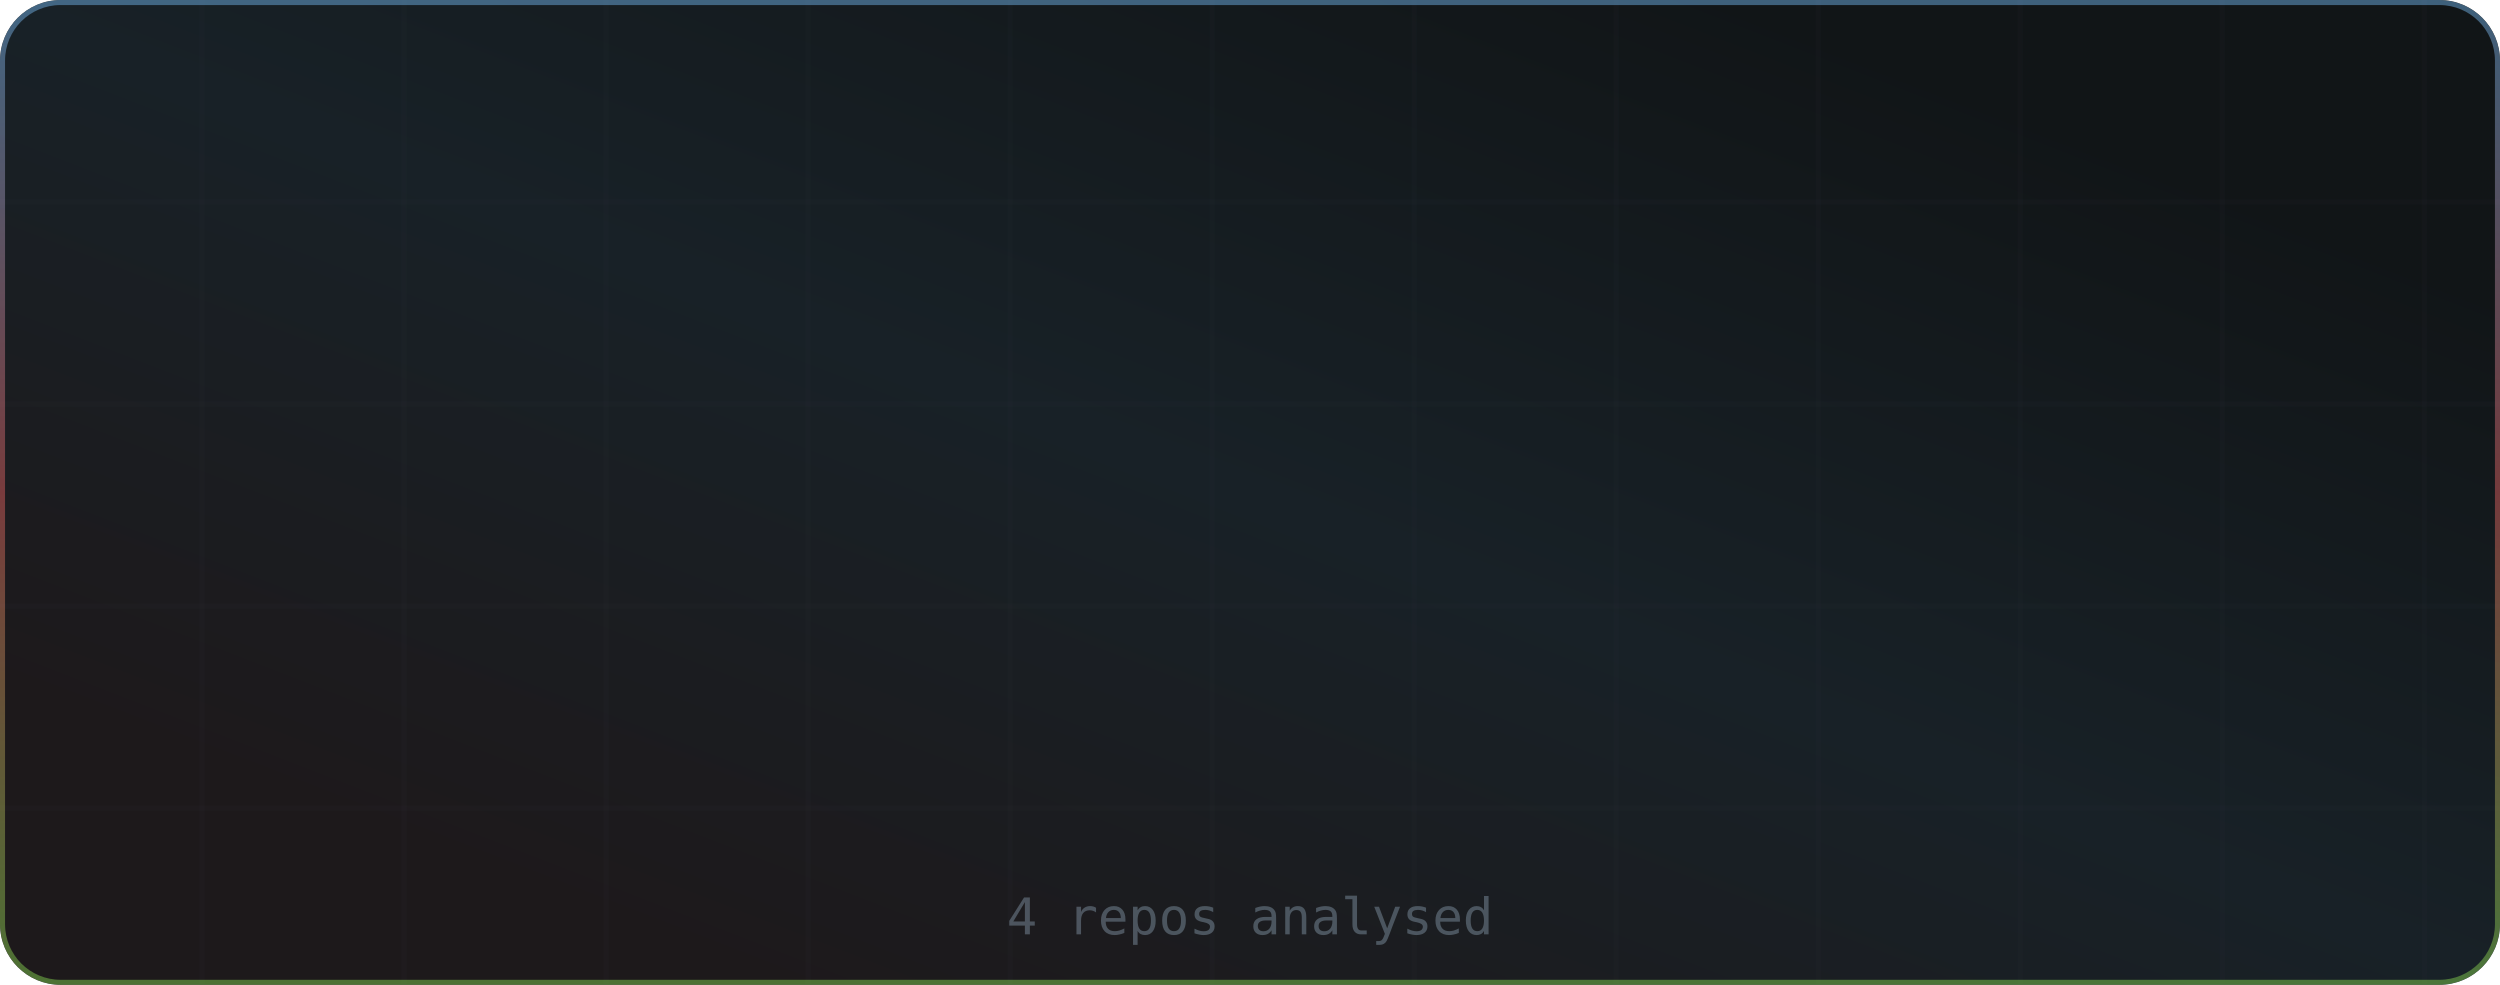
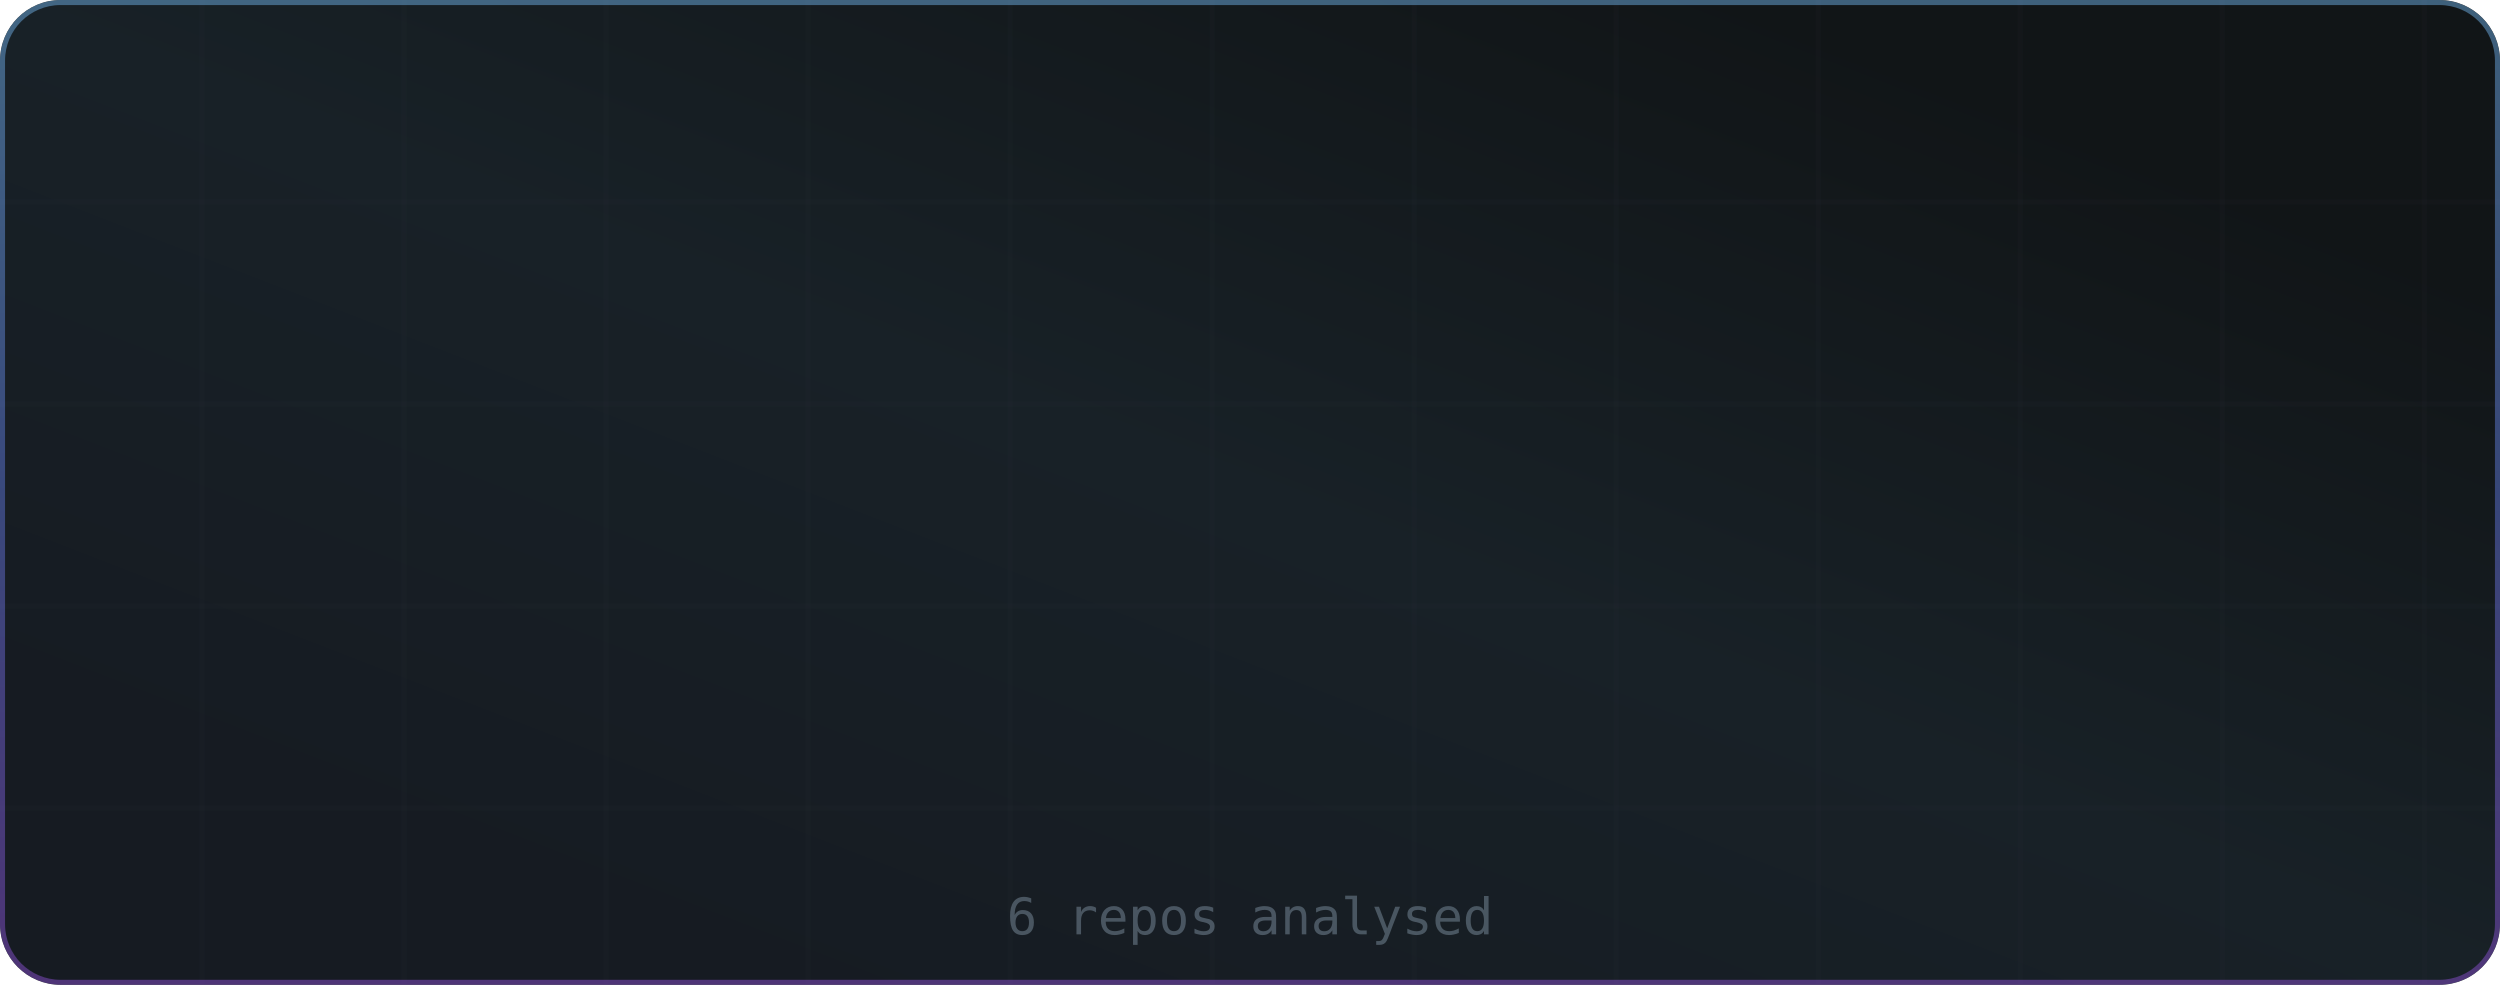
<svg xmlns="http://www.w3.org/2000/svg" width="495" height="195" viewBox="0 0 495 195" role="img" aria-label="Languages by Repository">
  <defs>
    <linearGradient id="grad-bg" x1="0.85" y1="0.15" x2="0.15" y2="0.85" gradientUnits="objectBoundingBox">
      <stop offset="0%" stop-color="#111517" />
      <stop offset="50%" stop-color="#182127" />
-       <stop offset="100%" stop-color="#1d191b" />
+       <stop offset="100%" stop-color="#161b22" />
      <animateTransform attributeName="gradientTransform" type="rotate" values="0 0.5 0.5; 360 0.5 0.5" dur="12s" repeatCount="indefinite" />
    </linearGradient>
    <linearGradient id="grad-accent" x1="0.5" y1="0" x2="0.5" y2="1" gradientUnits="objectBoundingBox">
      <stop offset="0%" stop-color="#6cace0" />
-       <stop offset="50%" stop-color="#d65c5c" />
-       <stop offset="100%" stop-color="#7ecb4d" />
+       <stop offset="50%" stop-color="#5c74d6" />
+       <stop offset="100%" stop-color="#864dcb" />
      <animateTransform attributeName="gradientTransform" type="rotate" values="0 0.5 0.5; 360 0.5 0.5" dur="8s" repeatCount="indefinite" />
    </linearGradient>
    <linearGradient id="grad-chart" x1="0.5" y1="0" x2="0.5" y2="1" gradientUnits="objectBoundingBox">
      <stop offset="0%" stop-color="#6cace0" stop-opacity="0.9" />
-       <stop offset="100%" stop-color="#d65c5c" stop-opacity="0.7" />
+       <stop offset="100%" stop-color="#5c74d6" stop-opacity="0.7" />
    </linearGradient>
    <radialGradient id="grad-glow" cx="0.5" cy="0.5" r="0.6" gradientUnits="objectBoundingBox">
      <stop offset="0%" stop-color="#6cace0" stop-opacity="0.3" />
      <stop offset="100%" stop-color="#6cace0" stop-opacity="0" />
    </radialGradient>
    <filter id="drop-shadow" x="-20%" y="-20%" width="140%" height="140%">
      <feGaussianBlur in="SourceAlpha" stdDeviation="3" />
      <feOffset dx="0" dy="2" />
      <feComponentTransfer>
        <feFuncA type="linear" slope="0.4" />
      </feComponentTransfer>
      <feMerge>
        <feMergeNode />
        <feMergeNode in="SourceGraphic" />
      </feMerge>
    </filter>
    <filter id="glow-filter" x="-30%" y="-30%" width="160%" height="160%">
      <feGaussianBlur stdDeviation="4" result="blur" />
      <feMerge>
        <feMergeNode in="blur" />
        <feMergeNode in="SourceGraphic" />
      </feMerge>
    </filter>
    <clipPath id="card-clip">
      <rect width="495" height="195" rx="12" ry="12" />
    </clipPath>
  </defs>
  <defs>
    <filter id="noise" x="0" y="0" width="100%" height="100%">
      <feTurbulence type="fractalNoise" baseFrequency="0.65" numOctaves="3" stitchTiles="stitch" />
      <feColorMatrix type="saturate" values="0" />
      <feBlend in="SourceGraphic" mode="overlay" result="blend" />
      <feComposite in="blend" in2="SourceGraphic" operator="in" />
    </filter>
  </defs>
  <g clip-path="url(#card-clip)">
    <rect x="0" y="0" width="495" height="195" rx="12" ry="12" fill="url(#grad-bg)" clip-path="url(#card-clip)" />
    <g opacity="1">
      <line x1="40" y1="0" x2="40" y2="195" stroke="#2d3943" stroke-width="1" opacity="0.08" />
      <line x1="80" y1="0" x2="80" y2="195" stroke="#2d3943" stroke-width="1" opacity="0.08" />
      <line x1="120" y1="0" x2="120" y2="195" stroke="#2d3943" stroke-width="1" opacity="0.08" />
      <line x1="160" y1="0" x2="160" y2="195" stroke="#2d3943" stroke-width="1" opacity="0.08" />
      <line x1="200" y1="0" x2="200" y2="195" stroke="#2d3943" stroke-width="1" opacity="0.08" />
      <line x1="240" y1="0" x2="240" y2="195" stroke="#2d3943" stroke-width="1" opacity="0.08" />
      <line x1="280" y1="0" x2="280" y2="195" stroke="#2d3943" stroke-width="1" opacity="0.08" />
      <line x1="320" y1="0" x2="320" y2="195" stroke="#2d3943" stroke-width="1" opacity="0.08" />
      <line x1="360" y1="0" x2="360" y2="195" stroke="#2d3943" stroke-width="1" opacity="0.08" />
      <line x1="400" y1="0" x2="400" y2="195" stroke="#2d3943" stroke-width="1" opacity="0.08" />
      <line x1="440" y1="0" x2="440" y2="195" stroke="#2d3943" stroke-width="1" opacity="0.08" />
      <line x1="480" y1="0" x2="480" y2="195" stroke="#2d3943" stroke-width="1" opacity="0.08" />
      <line x1="0" y1="40" x2="495" y2="40" stroke="#2d3943" stroke-width="1" opacity="0.08" />
      <line x1="0" y1="80" x2="495" y2="80" stroke="#2d3943" stroke-width="1" opacity="0.08" />
      <line x1="0" y1="120" x2="495" y2="120" stroke="#2d3943" stroke-width="1" opacity="0.08" />
      <line x1="0" y1="160" x2="495" y2="160" stroke="#2d3943" stroke-width="1" opacity="0.08" />
    </g>
    <rect x="0.5" y="0.5" width="494" height="194" rx="11.5" fill="none" stroke="url(#grad-accent)" stroke-width="1" opacity="0.5" />
    <g id="title-section" opacity="0">
      <text x="20" y="36" font-size="18" dominant-baseline="middle">⊞</text>
      <text x="42" y="36" font-size="16" font-family="ui-monospace,SFMono-Regular,Menlo,monospace" font-weight="700" fill="#e6edf3" text-anchor="start" dominant-baseline="middle" letter-spacing="0.5">Languages by Repository</text>
      <text x="42" y="50" font-size="11" font-family="ui-monospace,SFMono-Regular,Menlo,monospace" fill="#7b8e9d" text-anchor="start" dominant-baseline="middle" opacity="0.8">primary language per repo</text>
      <line id="title-line" x1="16" y1="52" x2="479" y2="52" stroke="url(#grad-accent)" stroke-width="1" opacity="0.4" />
      <animate attributeName="opacity" from="0" to="1" dur="0.5s" begin="0s" fill="freeze" calcMode="spline" keySplines="0.4 0 0.2 1" keyTimes="0;1" />
    </g>
    <g transform="translate(0, 56)">
      <g>
        <g opacity="0">
          <circle cx="24" cy="14" r="4" fill="#3572A5" />
          <text x="34" y="14" font-size="11" font-family="ui-monospace,SFMono-Regular,Menlo,monospace" fill="#e6edf3" text-anchor="start" dominant-baseline="middle">Python</text>
          <rect x="126" y="9" width="303" height="10" rx="5" fill="#1d2225" opacity="0.5" />
          <rect x="126" y="9" width="0" height="10" rx="5" fill="#3572A5" opacity="0.9">
            <animate attributeName="width" from="0" to="303" dur="0.8s" begin="0.1s" fill="freeze" calcMode="spline" keySplines="0.34 1.56 0.64 1" keyTimes="0;1" />
          </rect>
          <circle cx="126" cy="14" r="3" fill="#3572A5" filter="url(#glow-filter)" opacity="0.8">
            <animate attributeName="cx" from="126" to="429" dur="0.8s" begin="0.1s" fill="freeze" calcMode="spline" keySplines="0.34 1.56 0.64 1" keyTimes="0;1" />
            <animate attributeName="opacity" from="0" to="0.8" dur="0.3s" begin="0.6s" fill="freeze" />
          </circle>
-           <text x="437" y="14" font-size="10" font-family="ui-monospace,SFMono-Regular,Menlo,monospace" fill="#7b8e9d" text-anchor="start" dominant-baseline="middle">25.0%</text>
+           <text x="437" y="14" font-size="10" font-family="ui-monospace,SFMono-Regular,Menlo,monospace" fill="#7b8e9d" text-anchor="start" dominant-baseline="middle">33.3%</text>
          <animate attributeName="opacity" from="0" to="1" dur="0.3s" begin="0.1s" fill="freeze" />
        </g>
        <g opacity="0">
-           <circle cx="24" cy="34" r="4" fill="#555555" />
-           <text x="34" y="34" font-size="11" font-family="ui-monospace,SFMono-Regular,Menlo,monospace" fill="#e6edf3" text-anchor="start" dominant-baseline="middle">C</text>
+           <circle cx="24" cy="34" r="4" fill="#4F5D95" />
+           <text x="34" y="34" font-size="11" font-family="ui-monospace,SFMono-Regular,Menlo,monospace" fill="#e6edf3" text-anchor="start" dominant-baseline="middle">PHP</text>
          <rect x="126" y="29" width="303" height="10" rx="5" fill="#1d2225" opacity="0.5" />
-           <rect x="126" y="29" width="0" height="10" rx="5" fill="#555555" opacity="0.9">
-             <animate attributeName="width" from="0" to="303" dur="0.8s" begin="0.16s" fill="freeze" calcMode="spline" keySplines="0.34 1.56 0.64 1" keyTimes="0;1" />
+           <rect x="126" y="29" width="0" height="10" rx="5" fill="#4F5D95" opacity="0.9">
+             <animate attributeName="width" from="0" to="151.5" dur="0.8s" begin="0.16s" fill="freeze" calcMode="spline" keySplines="0.34 1.56 0.64 1" keyTimes="0;1" />
          </rect>
-           <circle cx="126" cy="34" r="3" fill="#555555" filter="url(#glow-filter)" opacity="0.8">
-             <animate attributeName="cx" from="126" to="429" dur="0.8s" begin="0.16s" fill="freeze" calcMode="spline" keySplines="0.34 1.56 0.64 1" keyTimes="0;1" />
+           <circle cx="126" cy="34" r="3" fill="#4F5D95" filter="url(#glow-filter)" opacity="0.8">
+             <animate attributeName="cx" from="126" to="277.5" dur="0.8s" begin="0.16s" fill="freeze" calcMode="spline" keySplines="0.34 1.56 0.64 1" keyTimes="0;1" />
            <animate attributeName="opacity" from="0" to="0.8" dur="0.3s" begin="0.66s" fill="freeze" />
          </circle>
-           <text x="437" y="34" font-size="10" font-family="ui-monospace,SFMono-Regular,Menlo,monospace" fill="#7b8e9d" text-anchor="start" dominant-baseline="middle">25.0%</text>
+           <text x="437" y="34" font-size="10" font-family="ui-monospace,SFMono-Regular,Menlo,monospace" fill="#7b8e9d" text-anchor="start" dominant-baseline="middle">16.7%</text>
          <animate attributeName="opacity" from="0" to="1" dur="0.3s" begin="0.16s" fill="freeze" />
        </g>
        <g opacity="0">
          <circle cx="24" cy="54" r="4" fill="#89e051" />
          <text x="34" y="54" font-size="11" font-family="ui-monospace,SFMono-Regular,Menlo,monospace" fill="#e6edf3" text-anchor="start" dominant-baseline="middle">Bash</text>
          <rect x="126" y="49" width="303" height="10" rx="5" fill="#1d2225" opacity="0.5" />
          <rect x="126" y="49" width="0" height="10" rx="5" fill="#89e051" opacity="0.9">
-             <animate attributeName="width" from="0" to="303" dur="0.8s" begin="0.22s" fill="freeze" calcMode="spline" keySplines="0.34 1.56 0.64 1" keyTimes="0;1" />
+             <animate attributeName="width" from="0" to="151.5" dur="0.8s" begin="0.22s" fill="freeze" calcMode="spline" keySplines="0.34 1.56 0.64 1" keyTimes="0;1" />
          </rect>
          <circle cx="126" cy="54" r="3" fill="#89e051" filter="url(#glow-filter)" opacity="0.8">
-             <animate attributeName="cx" from="126" to="429" dur="0.8s" begin="0.22s" fill="freeze" calcMode="spline" keySplines="0.34 1.56 0.64 1" keyTimes="0;1" />
+             <animate attributeName="cx" from="126" to="277.5" dur="0.8s" begin="0.22s" fill="freeze" calcMode="spline" keySplines="0.34 1.56 0.64 1" keyTimes="0;1" />
            <animate attributeName="opacity" from="0" to="0.8" dur="0.3s" begin="0.72s" fill="freeze" />
          </circle>
-           <text x="437" y="54" font-size="10" font-family="ui-monospace,SFMono-Regular,Menlo,monospace" fill="#7b8e9d" text-anchor="start" dominant-baseline="middle">25.0%</text>
+           <text x="437" y="54" font-size="10" font-family="ui-monospace,SFMono-Regular,Menlo,monospace" fill="#7b8e9d" text-anchor="start" dominant-baseline="middle">16.7%</text>
          <animate attributeName="opacity" from="0" to="1" dur="0.3s" begin="0.22s" fill="freeze" />
        </g>
        <g opacity="0">
-           <circle cx="24" cy="74" r="4" fill="#3178c6" />
-           <text x="34" y="74" font-size="11" font-family="ui-monospace,SFMono-Regular,Menlo,monospace" fill="#e6edf3" text-anchor="start" dominant-baseline="middle">TypeScript</text>
+           <circle cx="24" cy="74" r="4" fill="#00ADD8" />
+           <text x="34" y="74" font-size="11" font-family="ui-monospace,SFMono-Regular,Menlo,monospace" fill="#e6edf3" text-anchor="start" dominant-baseline="middle">Go</text>
          <rect x="126" y="69" width="303" height="10" rx="5" fill="#1d2225" opacity="0.5" />
-           <rect x="126" y="69" width="0" height="10" rx="5" fill="#3178c6" opacity="0.9">
-             <animate attributeName="width" from="0" to="303" dur="0.8s" begin="0.28s" fill="freeze" calcMode="spline" keySplines="0.34 1.56 0.64 1" keyTimes="0;1" />
+           <rect x="126" y="69" width="0" height="10" rx="5" fill="#00ADD8" opacity="0.9">
+             <animate attributeName="width" from="0" to="151.5" dur="0.8s" begin="0.28s" fill="freeze" calcMode="spline" keySplines="0.34 1.56 0.64 1" keyTimes="0;1" />
          </rect>
-           <circle cx="126" cy="74" r="3" fill="#3178c6" filter="url(#glow-filter)" opacity="0.8">
-             <animate attributeName="cx" from="126" to="429" dur="0.8s" begin="0.28s" fill="freeze" calcMode="spline" keySplines="0.34 1.56 0.64 1" keyTimes="0;1" />
+           <circle cx="126" cy="74" r="3" fill="#00ADD8" filter="url(#glow-filter)" opacity="0.8">
+             <animate attributeName="cx" from="126" to="277.5" dur="0.8s" begin="0.28s" fill="freeze" calcMode="spline" keySplines="0.34 1.56 0.64 1" keyTimes="0;1" />
            <animate attributeName="opacity" from="0" to="0.8" dur="0.3s" begin="0.78s" fill="freeze" />
          </circle>
-           <text x="437" y="74" font-size="10" font-family="ui-monospace,SFMono-Regular,Menlo,monospace" fill="#7b8e9d" text-anchor="start" dominant-baseline="middle">25.0%</text>
+           <text x="437" y="74" font-size="10" font-family="ui-monospace,SFMono-Regular,Menlo,monospace" fill="#7b8e9d" text-anchor="start" dominant-baseline="middle">16.7%</text>
          <animate attributeName="opacity" from="0" to="1" dur="0.3s" begin="0.28s" fill="freeze" />
+         </g>
+         <g opacity="0">
+           <circle cx="24" cy="94" r="4" fill="#3178c6" />
+           <text x="34" y="94" font-size="11" font-family="ui-monospace,SFMono-Regular,Menlo,monospace" fill="#e6edf3" text-anchor="start" dominant-baseline="middle">TypeScript</text>
+           <rect x="126" y="89" width="303" height="10" rx="5" fill="#1d2225" opacity="0.5" />
+           <rect x="126" y="89" width="0" height="10" rx="5" fill="#3178c6" opacity="0.9">
+             <animate attributeName="width" from="0" to="151.5" dur="0.8s" begin="0.34s" fill="freeze" calcMode="spline" keySplines="0.34 1.56 0.64 1" keyTimes="0;1" />
+           </rect>
+           <circle cx="126" cy="94" r="3" fill="#3178c6" filter="url(#glow-filter)" opacity="0.8">
+             <animate attributeName="cx" from="126" to="277.5" dur="0.8s" begin="0.34s" fill="freeze" calcMode="spline" keySplines="0.34 1.56 0.64 1" keyTimes="0;1" />
+             <animate attributeName="opacity" from="0" to="0.8" dur="0.3s" begin="0.84s" fill="freeze" />
+           </circle>
+           <text x="437" y="94" font-size="10" font-family="ui-monospace,SFMono-Regular,Menlo,monospace" fill="#7b8e9d" text-anchor="start" dominant-baseline="middle">16.7%</text>
+           <animate attributeName="opacity" from="0" to="1" dur="0.3s" begin="0.34s" fill="freeze" />
        </g>
      </g>
    </g>
-     <text x="247.5" y="185" font-size="10" font-family="ui-monospace,SFMono-Regular,Menlo,monospace" fill="#7b8e9d" text-anchor="middle" opacity="0.5">4 repos analysed</text>
+     <text x="247.5" y="185" font-size="10" font-family="ui-monospace,SFMono-Regular,Menlo,monospace" fill="#7b8e9d" text-anchor="middle" opacity="0.5">6 repos analysed</text>
  </g>
</svg>
